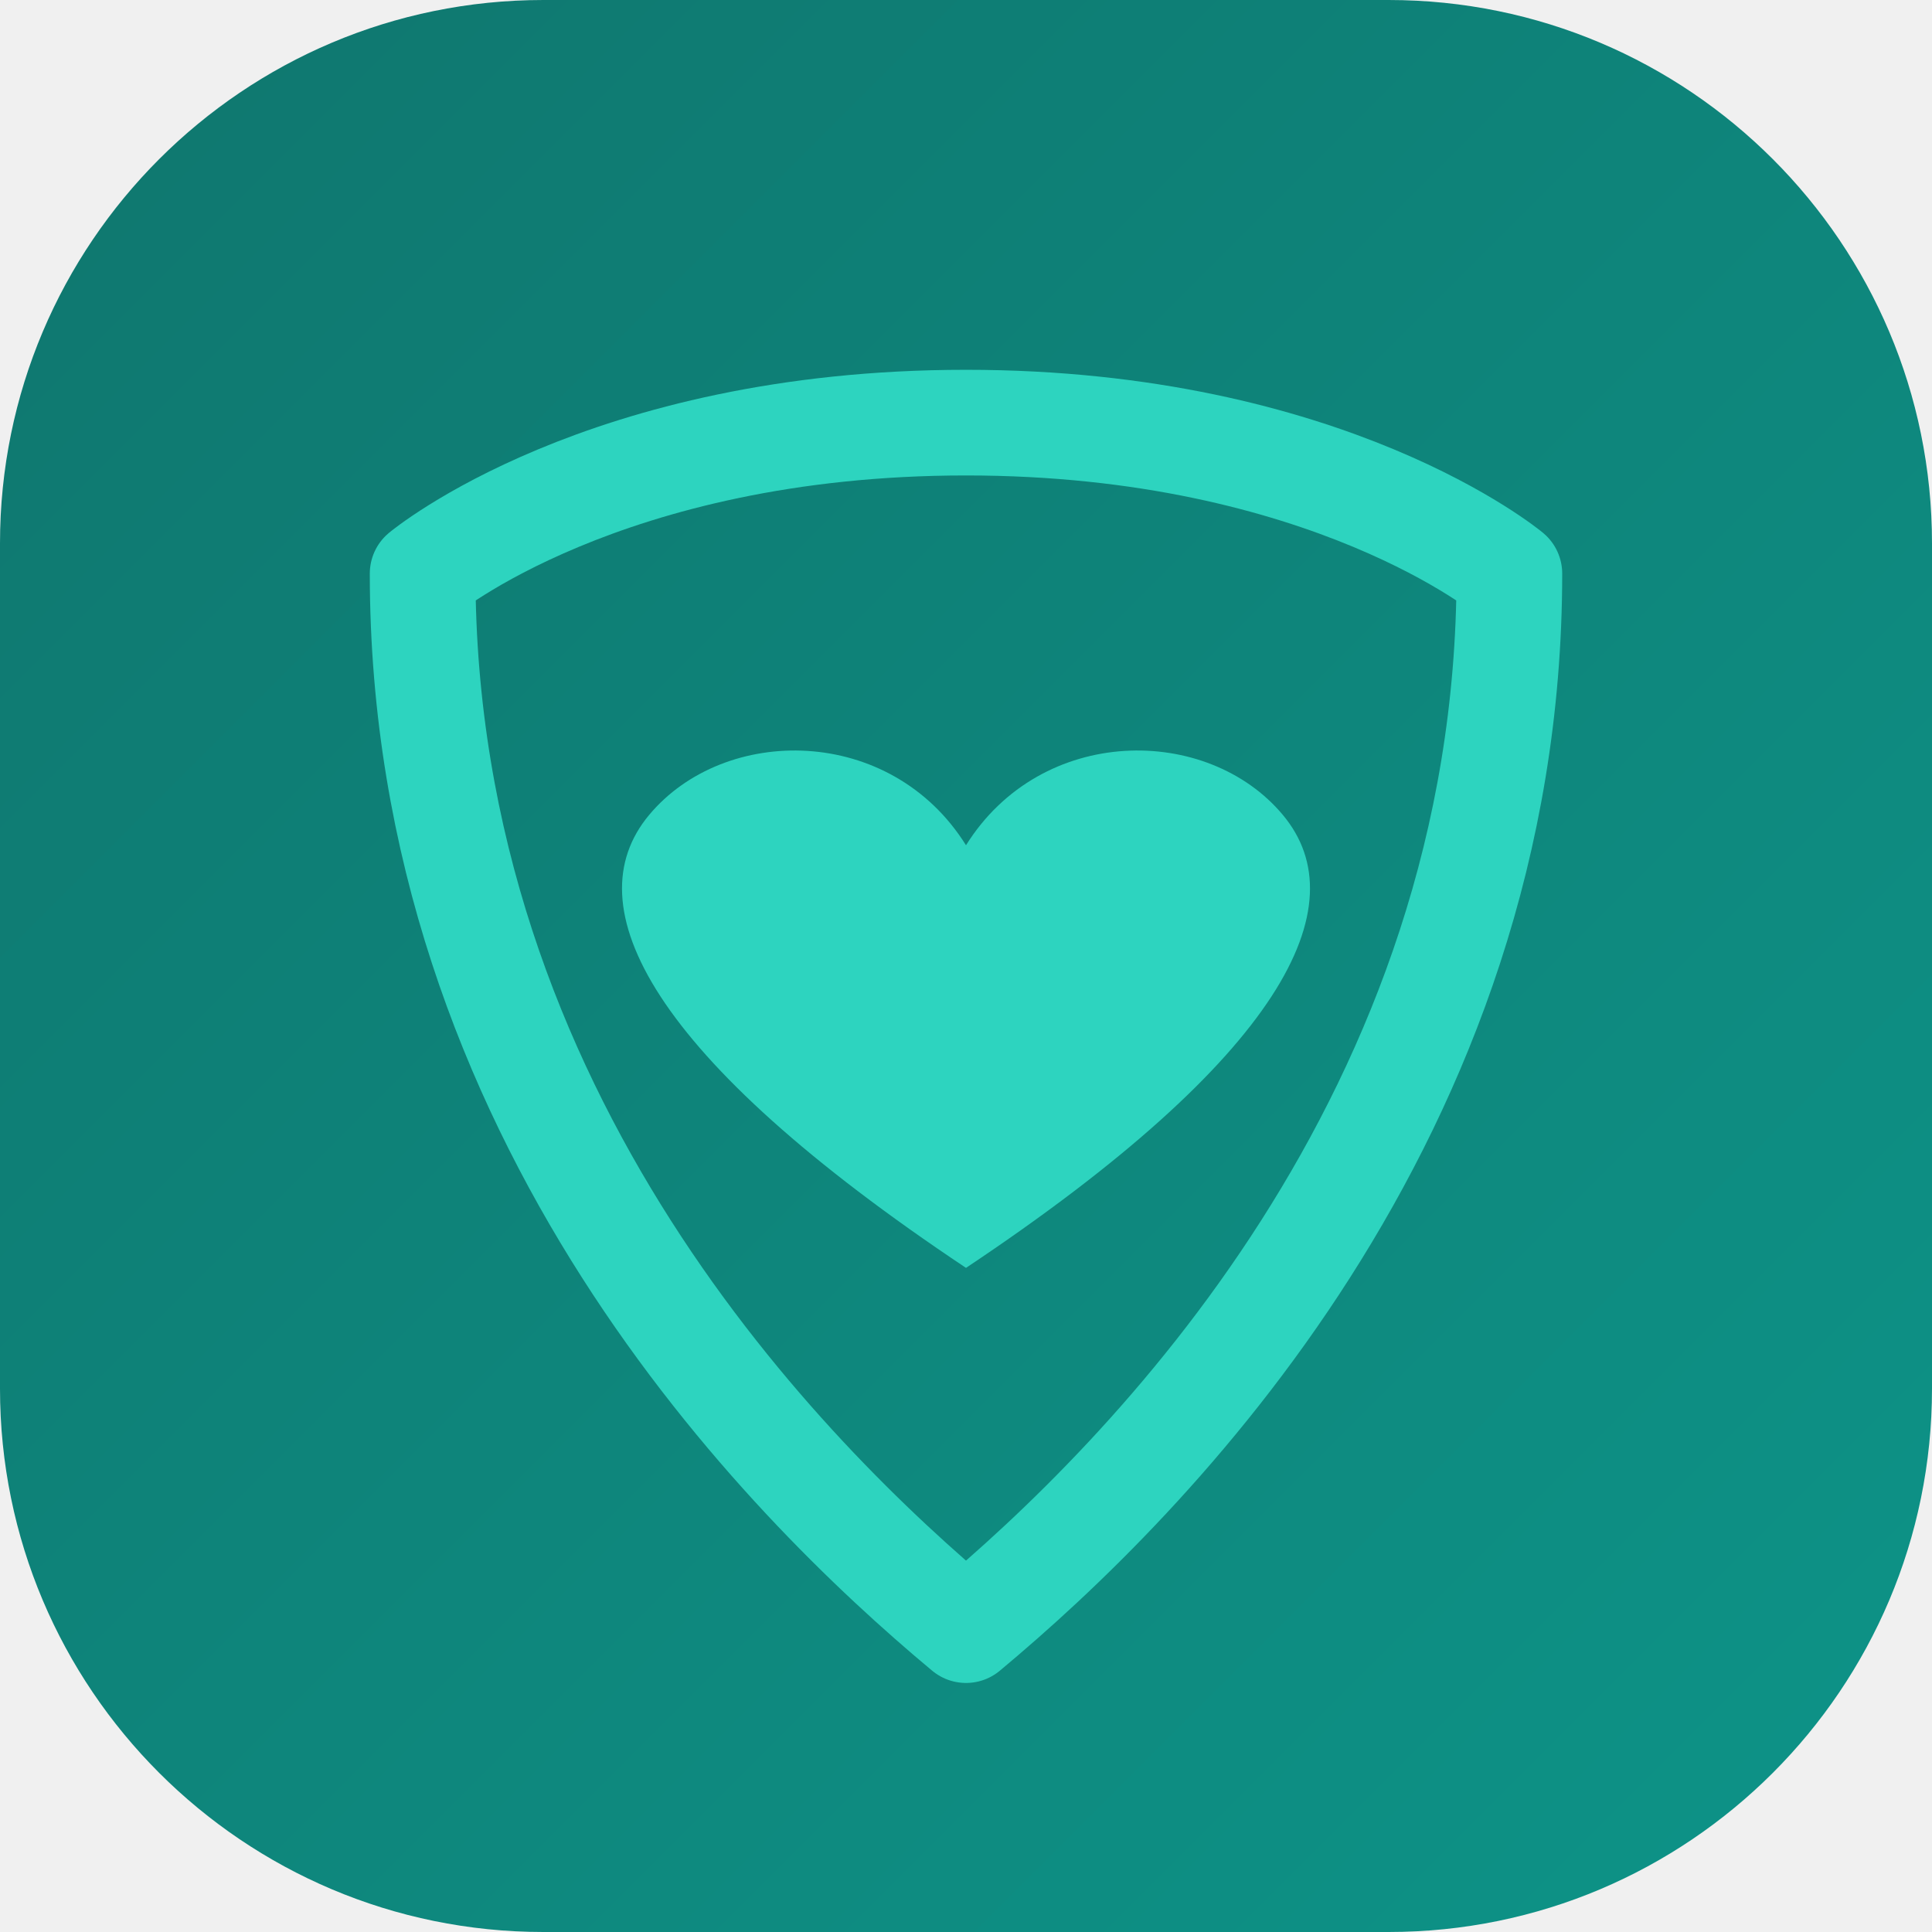
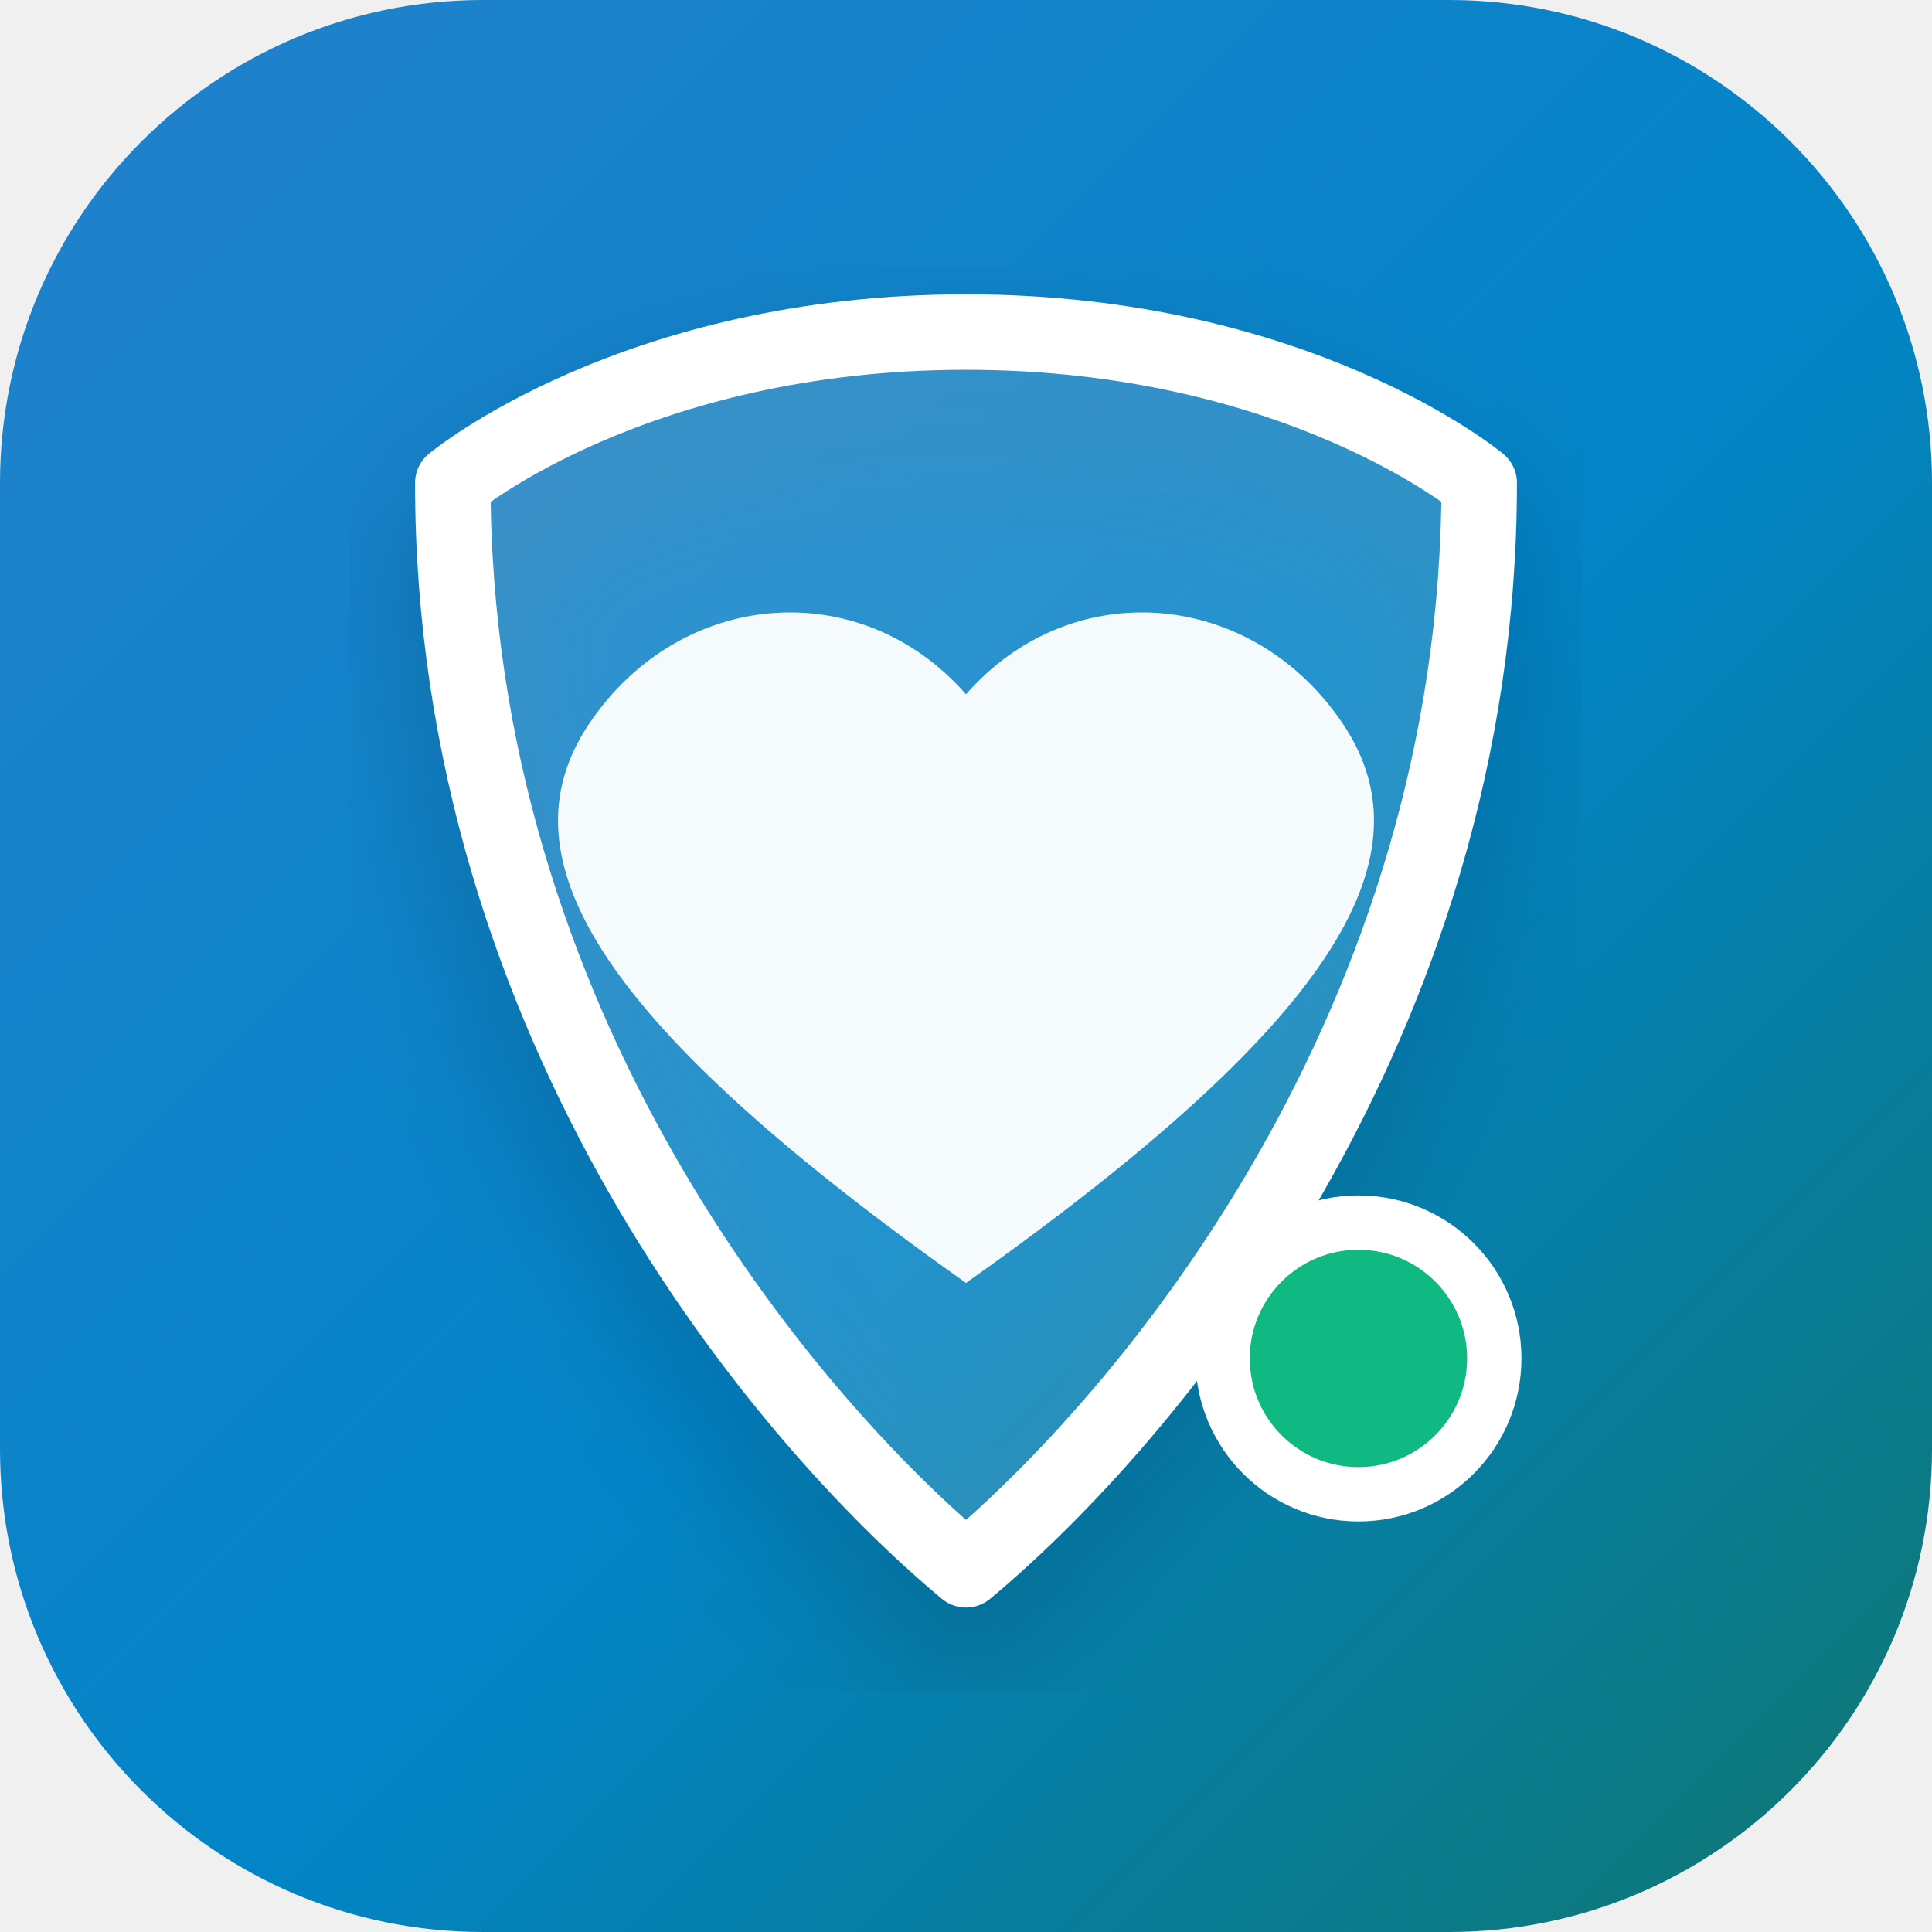
<svg xmlns="http://www.w3.org/2000/svg" viewBox="0 0 64 64" width="64" height="64">
  <defs>
-     <linearGradient id="favGrad" x1="0%" y1="0%" x2="100%" y2="100%">
-       <stop offset="0%" stop-color="#0f766e" />
-       <stop offset="100%" stop-color="#0d9488" />
+     <linearGradient id="tgFavGrad" x1="0%" y1="0%" x2="100%" y2="100%">
+       <stop offset="0%" stop-color="#2481cc" />
+       <stop offset="55%" stop-color="#0284c7" />
+       <stop offset="100%" stop-color="#0f766e" />
    </linearGradient>
+     <filter id="shadow" x="-10%" y="-10%" width="120%" height="120%">
+       <feDropShadow dx="0" dy="2" stdDeviation="2" flood-color="#000000" flood-opacity="0.2" />
+     </filter>
  </defs>
-   <rect width="64" height="64" rx="18" fill="url(#favGrad)" />
-   <path d="M32 14 C44 14 50 19 50 19 C50 37 38 49 32 54 C26 49 14 37 14 19 C14 19 20 14 32 14 Z" fill="none" stroke="#2dd4bf" stroke-width="3.5" stroke-linejoin="round" />
-   <path d="M32 28 C29.5 24 24 24 21.5 27 C19 30 21.5 35 32 42 C42.5 35 45 30 42.5 27 C40 24 34.5 24 32 28 Z" fill="#2dd4bf" />
+   <rect width="64" height="64" rx="16" fill="url(#tgFavGrad)" />
+   <path d="M32 11 C43 11 49 16 49 16 C49 34 38 47 32 52 C26 47 15 34 15 16 C15 16 21 11 32 11 Z" fill="rgba(255,255,255,0.12)" stroke="#ffffff" stroke-width="2.5" stroke-linejoin="round" filter="url(#shadow)" />
+   <path d="M32 23 C28.5 19 22.5 19.5 19.5 24 C16.5 28.5 20 34 32 42.5 C44 34 47.5 28.5 44.5 24 C41.5 19.5 35.5 19 32 23 Z" fill="#ffffff" opacity="0.95" />
+   <circle cx="45" cy="45" r="4.5" fill="#10b981" stroke="#ffffff" stroke-width="1.8" />
</svg>
